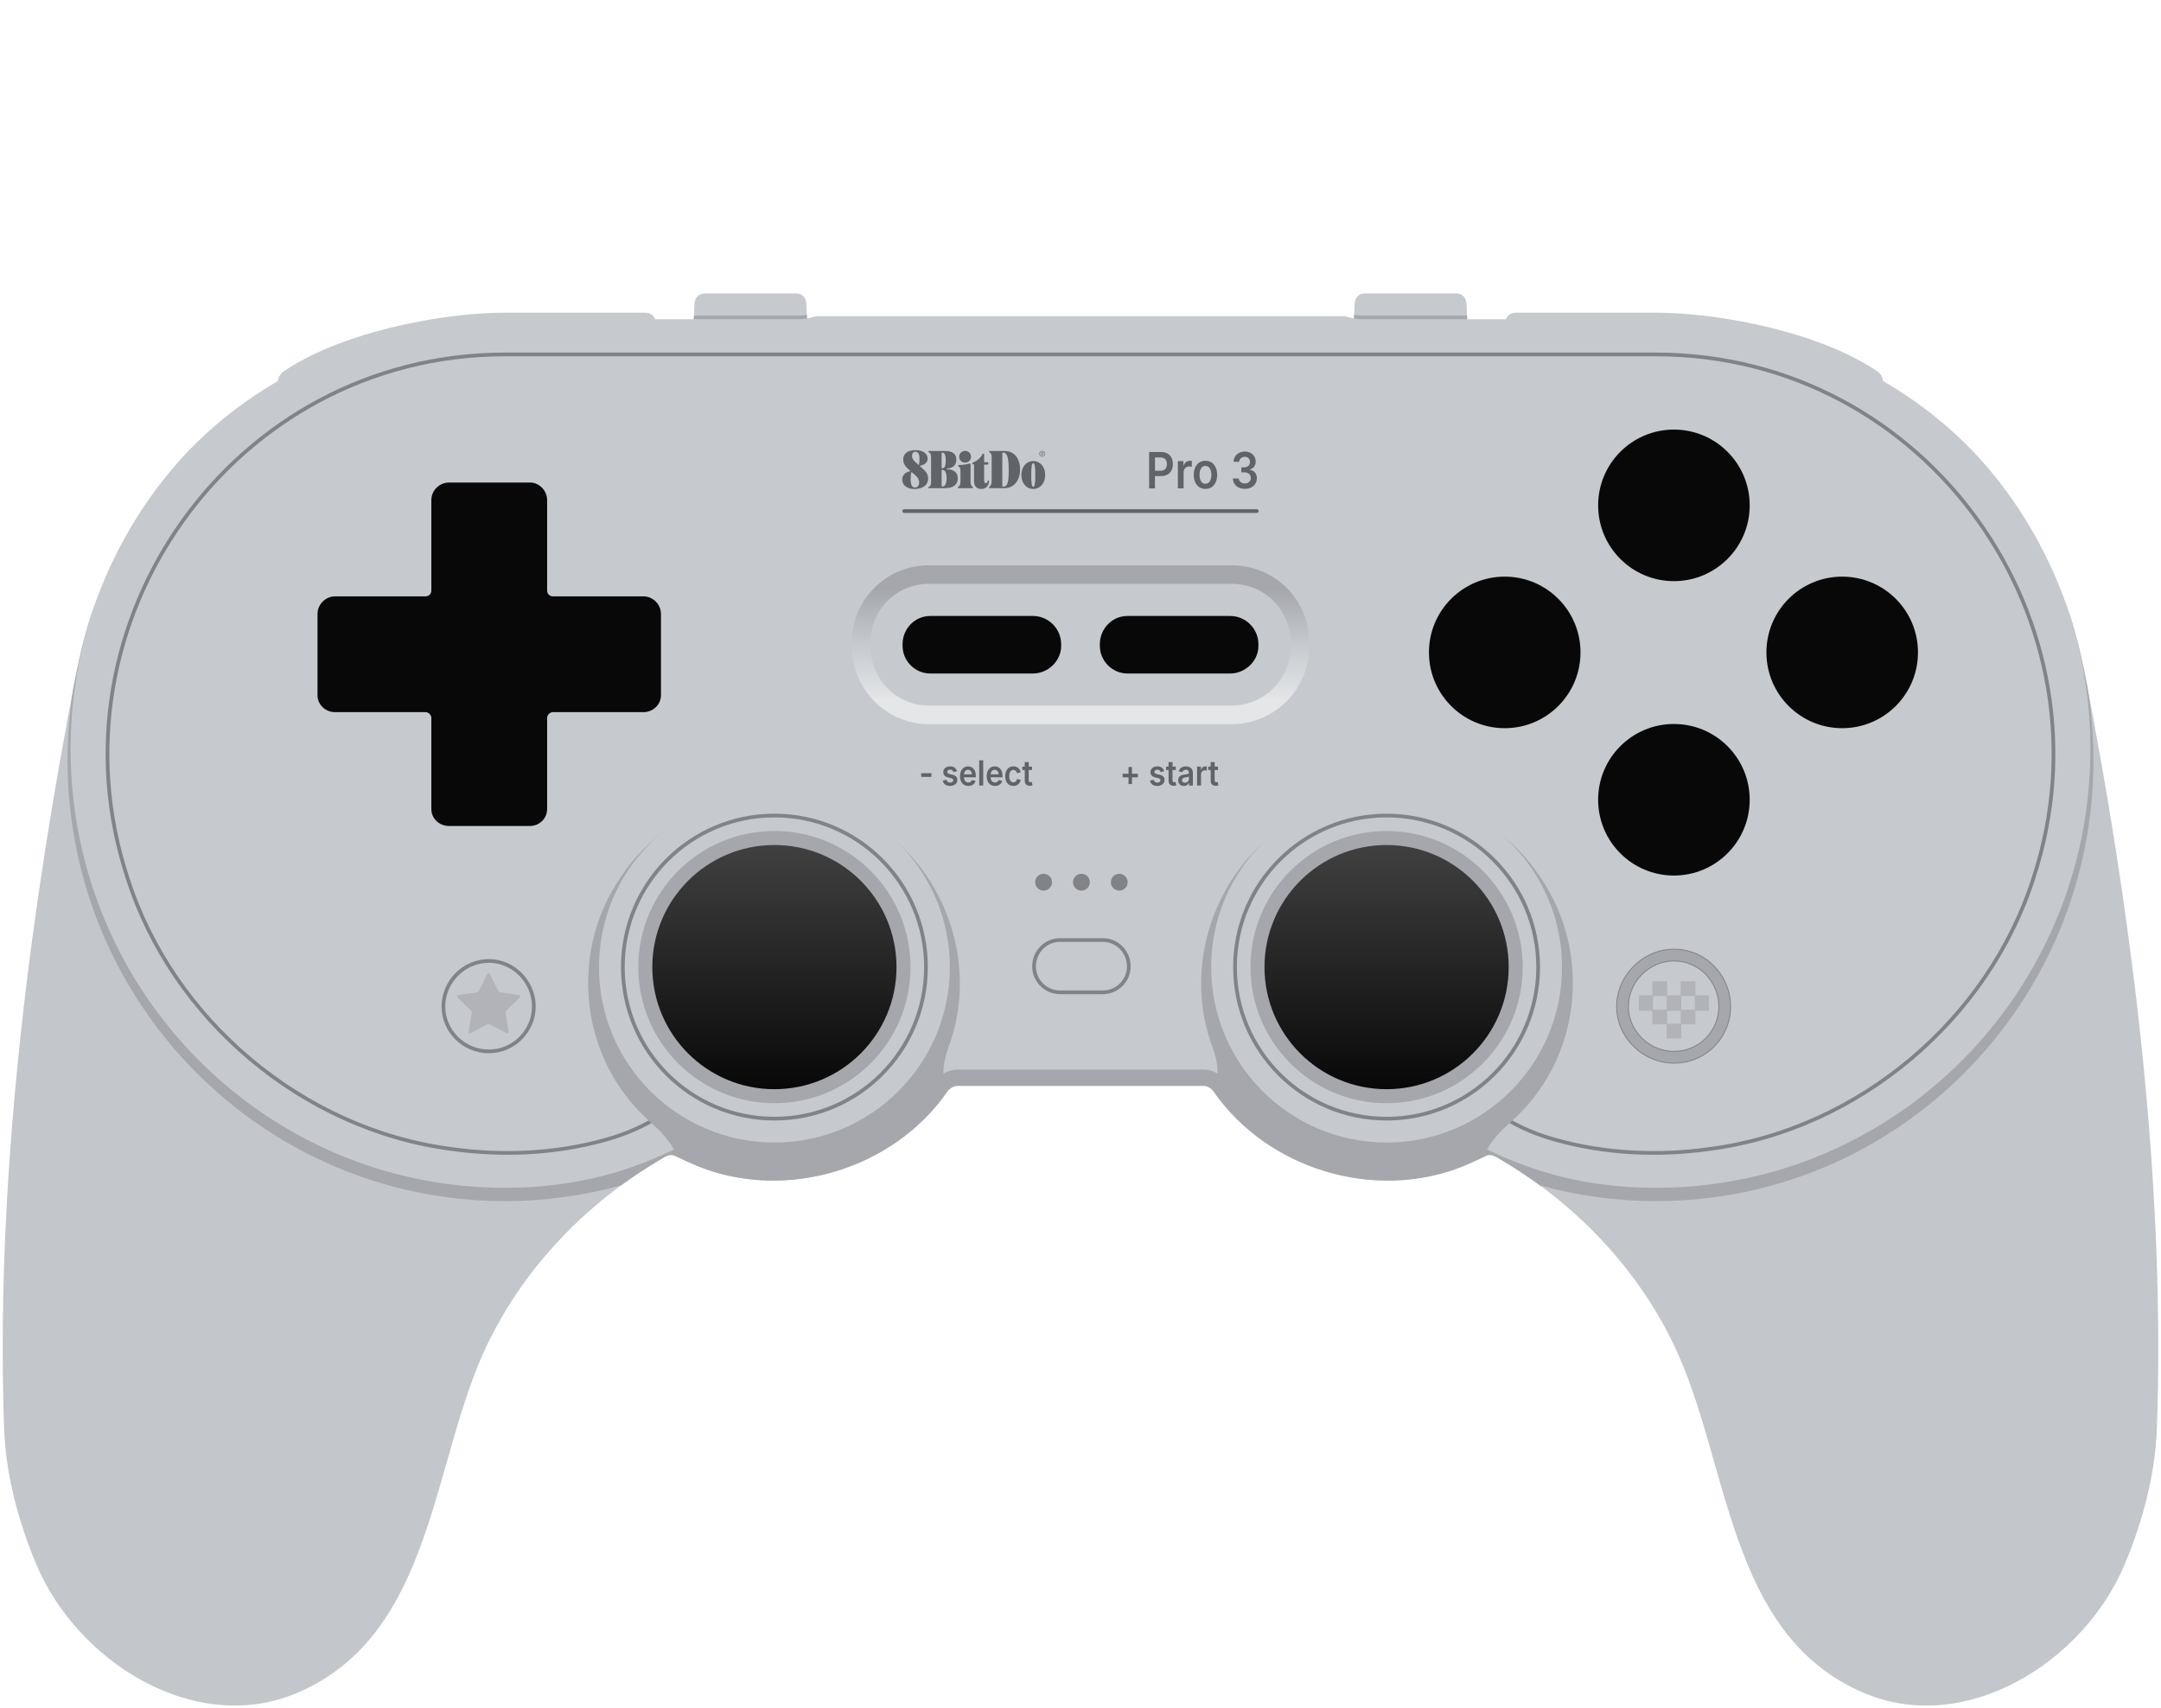
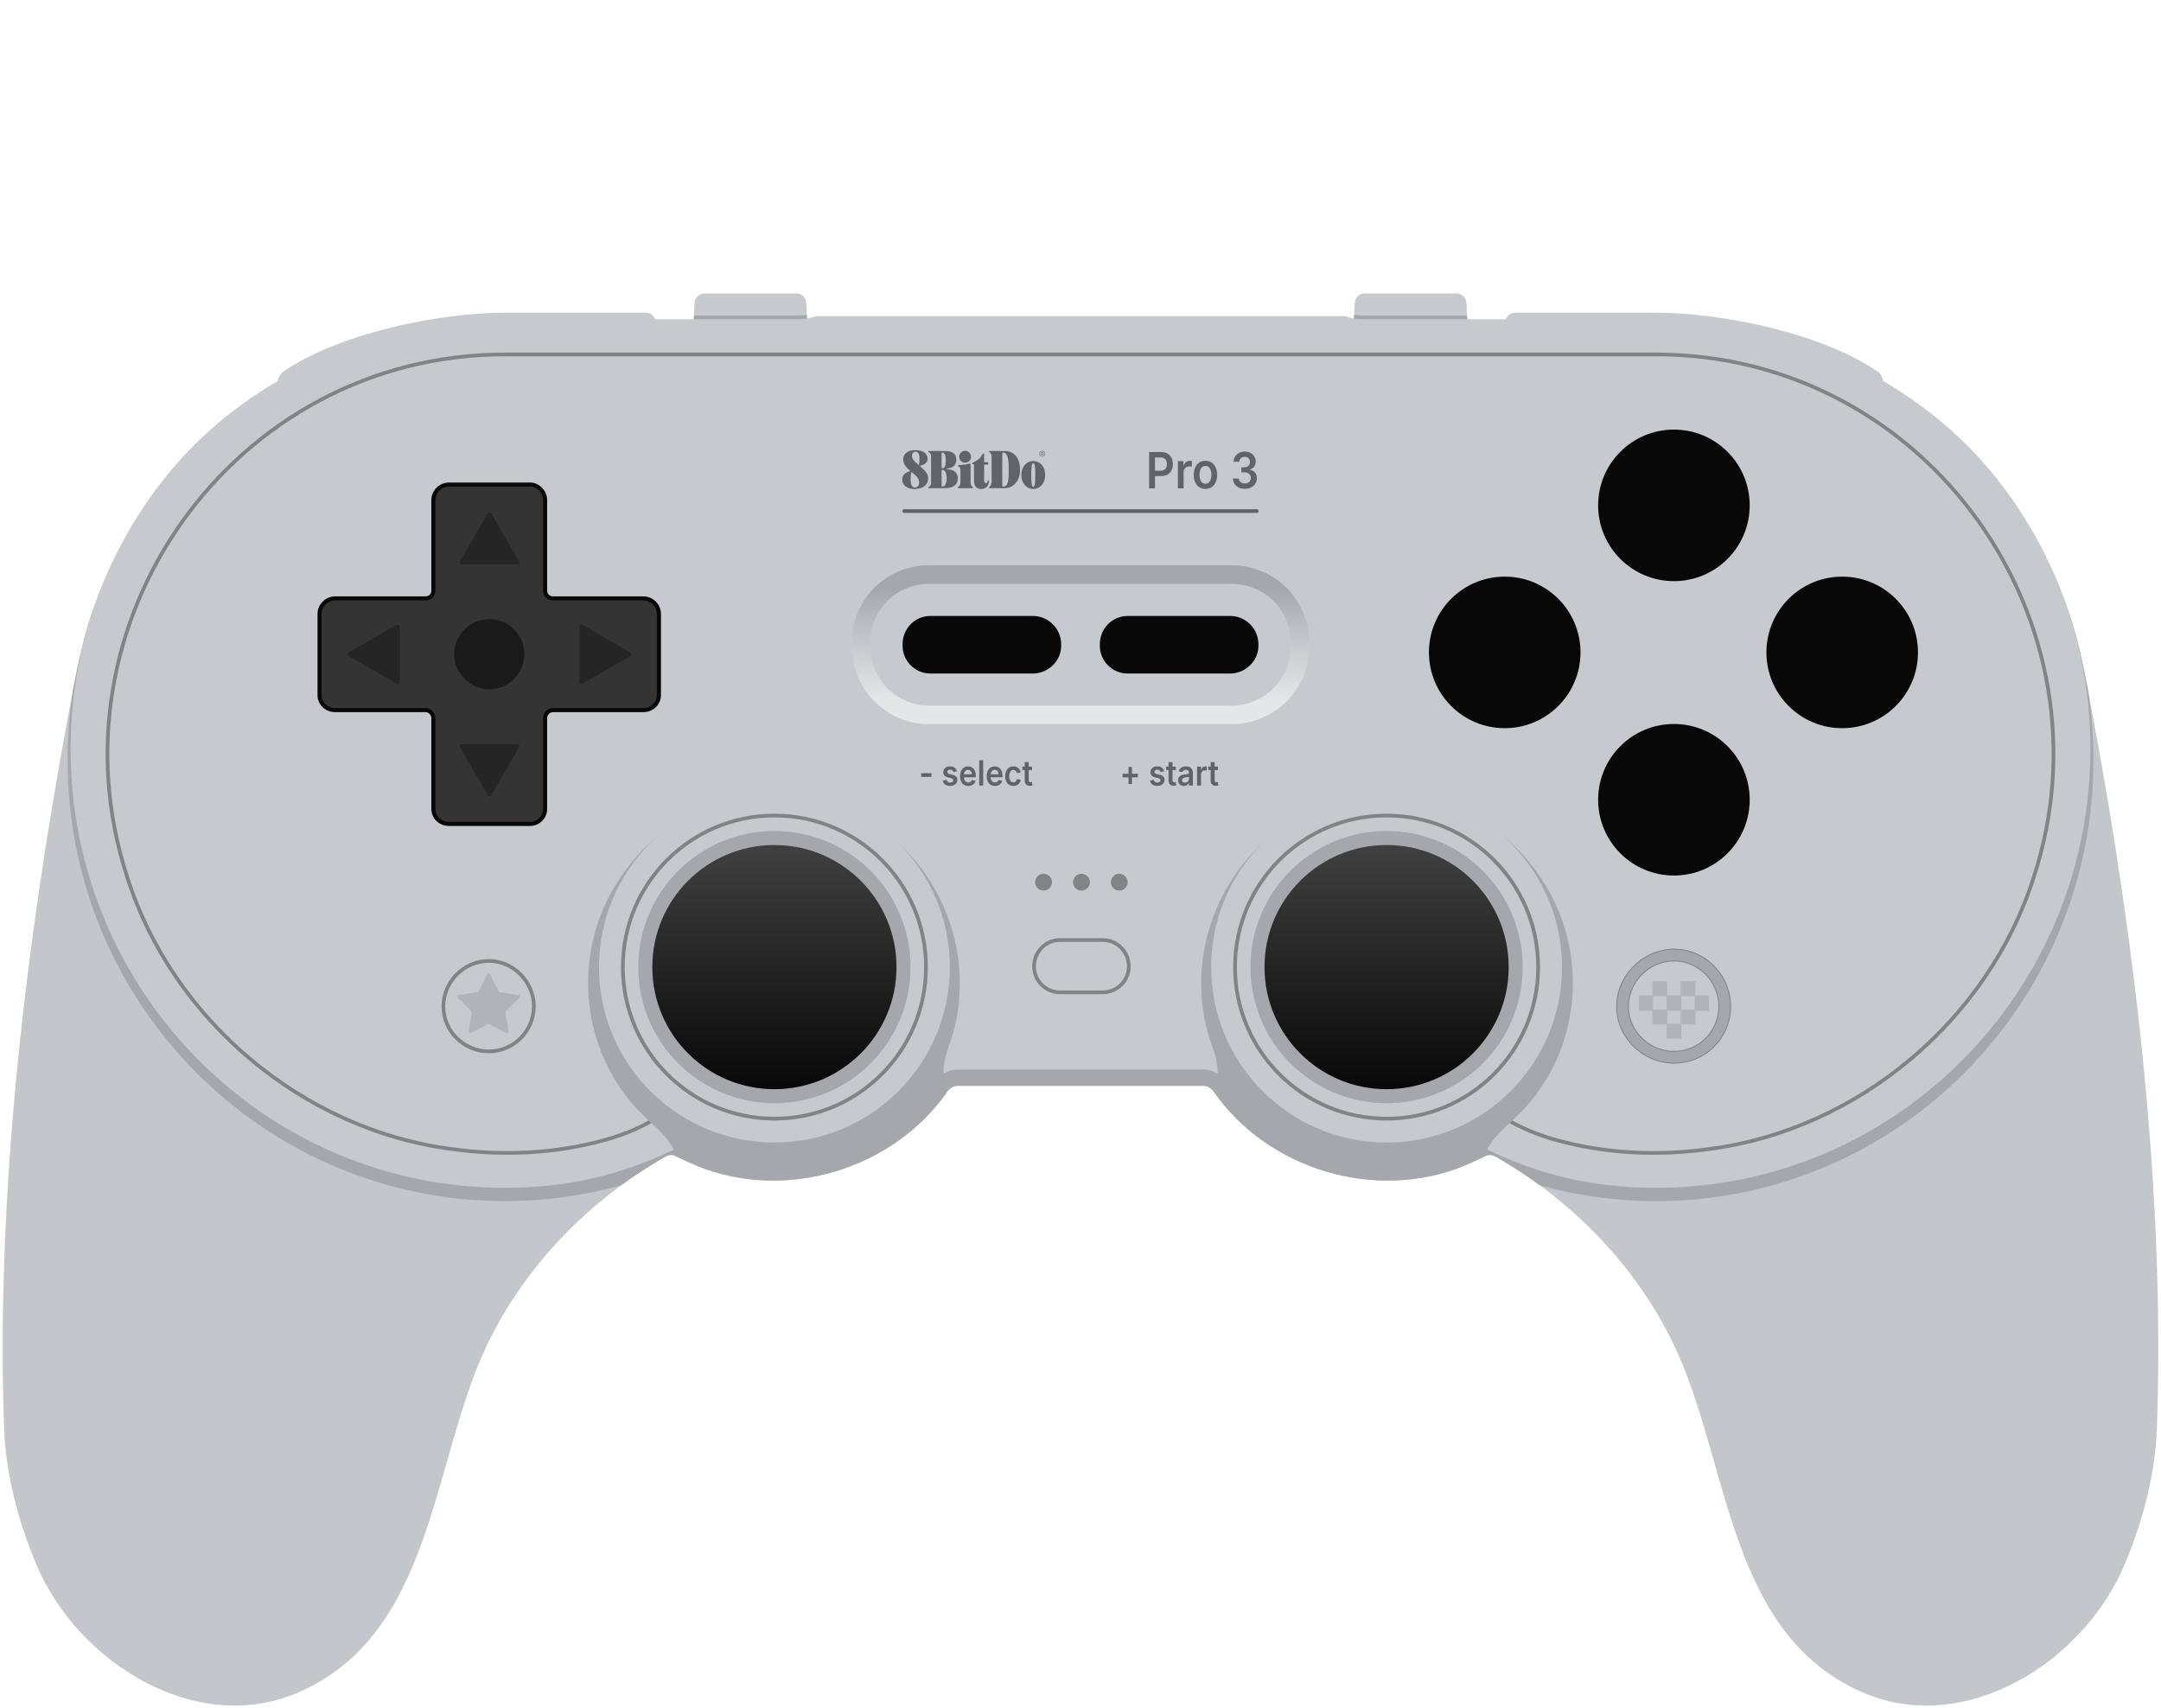
<svg xmlns="http://www.w3.org/2000/svg" xmlns:xlink="http://www.w3.org/1999/xlink" xml:space="preserve" viewBox="0 0 582 460" width="582px" height="460px" version="1.1" style="shape-rendering:geometricPrecision; fill-rule:evenodd; clip-rule:evenodd">
  <defs>
    <style type="text/css">
    .str1 {stroke:#828387}
    .str2 {stroke:#828387;stroke-linejoin:round}
    .str3 {stroke:#828387;stroke-width:0.25;stroke-linejoin:round}
    .str4 {stroke:#606468;stroke-linecap:round}
    .str0 {stroke:#828387;stroke-linecap:round;stroke-linejoin:round}
    .fil2 {fill:none}
    .fil5 {fill:#080808}
+     .fil11 {fill:#343434}
    .fil8 {fill:#606468}
    .fil7 {fill:#828387}
    .fil3 {fill:#A5A7AC}
    .fil6 {fill:#B1B3B8}
    .fil0 {fill:#C6CACE}
    .fil1 {fill:#A5A7AC;fill-opacity:0.1}
+     .fil12 {fill:black;fill-opacity:0.3}
+     .fil13 {fill:black;fill-opacity:0.5}
    .fil10 {fill:url(#id0)}
    .fil4 {fill:url(#id1)}
    .fil9 {fill:url(#id2)}
  </style>
    <linearGradient id="id0" gradientUnits="userSpaceOnUse" x1="373.436" y1="293.349" x2="373.436" y2="227.586">
      <stop offset="0" style="stop-opacity:1; stop-color:#080808" />
      <stop offset="1" style="stop-opacity:1; stop-color:#404040" />
    </linearGradient>
    <linearGradient id="id1" gradientUnits="userSpaceOnUse" x1="291" y1="188.613" x2="291" y2="158.667">
      <stop offset="0" style="stop-opacity:1; stop-color:#E4E6E8" />
      <stop offset="0.5" style="stop-opacity:1; stop-color:#C6CACE" />
      <stop offset="1" style="stop-opacity:1; stop-color:#A5A7AC" />
    </linearGradient>
    <linearGradient id="id2" gradientUnits="userSpaceOnUse" xlink:href="#id0" x1="208.564" y1="293.349" x2="208.564" y2="227.586">
  </linearGradient>
  </defs>
  <g>
    <path class="fil0" d="M507.135 102.604c10.038,5.845 19.185,13.151 26.866,21.822 10.667,12.038 18.622,26.382 23.53,41.426 2.877,8.815 4.6,18.866 6.297,28.003 11.392,61.285 19.278,128.272 17.067,190.723 -0.441,12.459 -3.763,24.99 -8.616,36.62 -11.058,26.493 -43.031,46.564 -70.589,34.632 -36.746,-15.911 -35.761,-62.402 -51.037,-93.953 -10.072,-20.809 -26.838,-38.121 -46.727,-49.71 -1.154,-0.672 -2.37,-1.553 -3.811,-0.829 -1.811,0.911 -3.848,1.808 -5.8,2.651 -23.861,9.777 -53.025,0.994 -67.606,-20.216 -0.191,-0.286 -1.293,-1.325 -2.486,-1.325l-66.446 0c-1.192,0 -2.295,1.039 -2.486,1.325 -14.581,21.21 -43.745,29.993 -67.606,20.216 -1.952,-0.843 -3.989,-1.74 -5.8,-2.651 -1.441,-0.724 -2.657,0.157 -3.811,0.829 -19.889,11.589 -36.655,28.901 -46.727,49.71 -15.276,31.551 -14.291,78.042 -51.037,93.953 -27.558,11.932 -59.531,-8.139 -70.589,-34.632 -4.853,-11.63 -8.175,-24.161 -8.616,-36.62 -2.211,-62.451 5.675,-129.438 17.067,-190.723 1.697,-9.137 3.42,-19.188 6.297,-28.003 4.908,-15.044 12.863,-29.388 23.53,-41.426 7.681,-8.671 16.828,-15.977 26.866,-21.822 0.023,-0.845 0.497,-1.657 1.16,-2.319 14.897,-10.428 41.966,-16.073 60.15,-16.073l37.486 0c1.411,0 2.35,0.65 2.757,1.772l10.446 0c0.405,-1.122 1.351,-1.772 2.761,-1.772 8.109,0 17.081,0 25.191,0 1.229,0 2.104,0.542 2.53,1.57 0.878,-0.175 1.796,-0.43 2.485,-0.627l142.338 0c0.689,0.197 1.608,0.452 2.485,0.627 0.426,-1.028 1.301,-1.571 2.53,-1.571 8.11,0 17.082,0 25.191,0 1.41,0 2.356,0.651 2.761,1.772l10.446 0c0.407,-1.121 1.346,-1.772 2.757,-1.772l37.486 0c18.184,0 45.253,5.646 60.15,16.073 0.663,0.663 1.137,1.475 1.16,2.32z" />
    <path class="fil1" d="M178.074 312.167c-19.889,11.589 -36.655,28.901 -46.727,49.71 -15.276,31.551 -14.291,78.042 -51.037,93.953 -27.558,11.932 -59.531,-8.139 -70.589,-34.632 -4.853,-11.63 -8.175,-24.161 -8.616,-36.62 -2.211,-62.451 5.675,-129.438 17.067,-190.723l0.718 -3.884c-0.461,4.262 -0.696,8.592 -0.696,12.978 0,65.585 52.739,118.754 117.792,118.754 10.835,0 21.326,-1.482 31.291,-4.246 3.475,-2.55 7.081,-3.125 10.797,-5.29zm225.852 0c3.716,2.165 7.322,2.74 10.797,5.29 9.965,2.764 20.456,4.246 31.291,4.246 65.053,0 117.792,-53.169 117.792,-118.754 0,-4.386 -0.235,-8.716 -0.696,-12.978l0.718 3.884c11.392,61.285 19.278,128.272 17.067,190.723 -0.441,12.459 -3.763,24.99 -8.616,36.62 -11.058,26.493 -43.031,46.564 -70.589,34.632 -36.746,-15.911 -35.761,-62.402 -51.037,-93.953 -10.072,-20.809 -26.838,-38.121 -46.727,-49.71z" />
    <path class="fil2 str0" d="M175.058 302.133c-3.893,2.159 -7.798,3.677 -11.98,4.847 -13.38,3.748 -27.672,4.431 -41.591,2.461 -40.1,-5.251 -75.063,-34.953 -87.159,-73.023 -22.535,-68.594 28.501,-140.961 101.741,-140.961l309.862 0c73.24,0 124.276,72.367 101.741,140.961 -12.096,38.07 -47.059,67.772 -87.159,73.023 -13.919,1.97 -28.211,1.287 -41.591,-2.461 -4.182,-1.17 -8.087,-2.688 -11.98,-4.847" />
    <path class="fil3" d="M182.159 311.475l-0.274 -0.137c-1.441,-0.724 -2.657,0.157 -3.811,0.829 -3.716,2.165 -7.322,4.53 -10.797,7.08 -9.965,2.764 -20.456,4.245 -31.291,4.245 -65.053,0 -117.792,-53.169 -117.792,-118.753 0,-6.618 0.537,-13.107 1.569,-19.431 1.264,-6.601 2.706,-13.327 4.706,-19.456 0.442,-1.354 0.908,-2.701 1.398,-4.043 -4.437,12.477 -6.853,25.922 -6.853,39.942 0,65.258 52.378,118.16 116.972,118.16 17.238,0 31.704,-3.619 45.5,-10.308 -1.059,-2.096 -2.933,-4.08 -3.526,-4.728 -0.949,-1.033 -2.154,-1.988 -3.148,-2.982 -18.559,-16.57 -21.707,-44.905 -7.789,-65.452 15.08,-22.867 45.734,-29.495 68.601,-14.251 19.553,12.76 28.004,38.277 19.719,60.15 -0.759,2.151 -1.324,4.494 -1.255,6.81l0.345 -0.197c0.954,-0.507 2.094,-0.89 3.344,-0.89l66.446 0c1.25,0 2.39,0.383 3.344,0.89l0.345 0.197c0.069,-2.316 -0.496,-4.659 -1.255,-6.81 -8.285,-21.873 0.166,-47.39 19.719,-60.15 22.867,-15.244 53.521,-8.616 68.601,14.251 13.918,20.547 10.77,48.882 -7.789,65.452 -0.994,0.994 -2.199,1.949 -3.148,2.982 -0.593,0.648 -2.467,2.632 -3.526,4.728 13.796,6.689 28.262,10.308 45.5,10.308 64.594,0 116.972,-52.902 116.972,-118.16 0,-14.02 -2.416,-27.465 -6.853,-39.942 0.49,1.342 0.956,2.689 1.398,4.043 2,6.129 3.442,12.855 4.706,19.456 1.032,6.324 1.569,12.813 1.569,19.431 0,65.584 -52.739,118.753 -117.792,118.753 -10.835,0 -21.326,-1.481 -31.291,-4.245 -3.475,-2.55 -7.081,-4.915 -10.797,-7.08 -1.154,-0.672 -2.37,-1.553 -3.811,-0.829l-0.274 0.137c-1.74,0.865 -3.673,1.714 -5.526,2.514 -23.8,9.752 -52.872,1.037 -67.492,-20.053l-0.002 0 -0.112 -0.163c-0.191,-0.286 -1.294,-1.325 -2.486,-1.325l-66.446 0c-1.192,0 -2.295,1.039 -2.486,1.325l-0.112 0.163 -0.002 0c-14.62,21.09 -43.692,29.805 -67.492,20.053 -1.853,-0.8 -3.786,-1.649 -5.526,-2.514z" />
    <circle class="fil0" cx="208.564" cy="260.467" r="47.244" />
    <circle class="fil0" cx="373.436" cy="260.467" r="47.244" />
    <circle class="fil2 str1" cx="208.563" cy="260.467" r="40.819" />
    <circle class="fil2 str1" cx="373.436" cy="260.467" r="40.819" />
    <circle class="fil3" cx="208.564" cy="260.467" r="36.66" />
    <circle class="fil3" cx="373.436" cy="260.467" r="36.66" />
    <path class="fil4" d="M331.68 195.03l-81.525 0c-11.5,0 -20.728,-9.441 -20.728,-20.893l0 -1.16c0,-11.489 9.239,-20.727 20.728,-20.727l81.525 0c11.535,0 20.893,9.146 20.893,20.727l0 1.16c0,11.57 -9.321,20.893 -20.893,20.893zm-81.525 -5.001l81.525 0c8.81,0 15.892,-7.082 15.892,-15.892l0 -1.16c0,-8.846 -7.095,-15.727 -15.892,-15.727l-81.525 0c-8.728,0 -15.727,6.999 -15.727,15.727l0 1.16c0,8.716 6.963,15.892 15.727,15.892z" />
    <path class="fil5" d="M148.911 160.614l24.358 0c1.294,0 2.482,0.538 3.342,1.399 0.86,0.859 1.399,2.048 1.399,3.342l0 21.872c0,1.294 -0.537,2.436 -1.397,3.256 -0.862,0.824 -2.053,1.319 -3.344,1.319l-24.358 0c-0.414,0 -0.79,0.186 -1.069,0.464 -0.302,0.302 -0.487,0.703 -0.487,1.092l0 24.524c0,1.279 -0.524,2.406 -1.336,3.218 -0.845,0.845 -2.015,1.357 -3.239,1.357l-21.873 0c-1.291,0 -2.482,-0.495 -3.344,-1.319 -0.86,-0.82 -1.396,-1.962 -1.396,-3.256l0 -24.524c0,-0.389 -0.186,-0.79 -0.488,-1.092 -0.278,-0.278 -0.654,-0.464 -1.069,-0.464l-24.357 0c-1.292,0 -2.483,-0.495 -3.345,-1.319 -0.859,-0.82 -1.396,-1.962 -1.396,-3.256l0 -21.872c0,-1.294 0.538,-2.483 1.398,-3.342 0.86,-0.861 2.048,-1.399 3.343,-1.399l24.357 0c0.445,0 0.837,-0.169 1.111,-0.442 0.277,-0.277 0.446,-0.67 0.446,-1.114l0 -24.358c0,-1.294 0.538,-2.482 1.398,-3.342 0.86,-0.86 2.048,-1.399 3.342,-1.399l21.873 0c1.228,0 2.391,0.555 3.234,1.44 0.815,0.854 1.341,2.025 1.341,3.301l0 24.358c0,0.444 0.169,0.835 0.444,1.11 0.275,0.275 0.668,0.446 1.112,0.446z" />
    <path class="fil5" d="M250.52 181.392c-4.073,0.004 -7.439,-3.366 -7.439,-7.438l0 -0.463c0,-4.128 3.269,-7.593 7.439,-7.593l27.676 0.003c4.155,-0.008 7.594,3.435 7.594,7.589l0 0.464c0,4.094 -3.543,7.439 -7.594,7.439l-27.676 -0.001z" />
    <path class="fil5" d="M303.649 181.392c-4.073,0.004 -7.439,-3.366 -7.439,-7.437l0 -0.464c0,-4.128 3.269,-7.593 7.439,-7.593l27.676 0.003c4.155,-0.008 7.594,3.435 7.594,7.59l0 0.463c0,4.094 -3.544,7.439 -7.594,7.439l-27.676 -0.001z" />
    <circle class="fil5" cx="405.251" cy="175.711" r="20.409" />
    <circle class="fil5" cx="450.819" cy="136.108" r="20.409" />
    <circle class="fil5" cx="450.819" cy="215.397" r="20.409" />
    <circle class="fil5" cx="496.139" cy="175.711" r="20.409" />
    <path class="fil2 str2" d="M143.774 271.072c0,-6.628 -5.468,-12.262 -12.096,-12.262 -6.794,0 -12.262,5.634 -12.262,12.262 0,6.629 5.468,12.096 12.262,12.096 6.628,0 12.096,-5.467 12.096,-12.096z" />
    <path class="fil6" d="M131.935 262.293l2.254 4.539c0.114,0.23 0.317,0.377 0.571,0.414l5.013 0.741c0.146,0.021 0.26,0.118 0.306,0.258 0.046,0.141 0.01,0.286 -0.095,0.389l-3.621 3.547c-0.184,0.18 -0.261,0.417 -0.218,0.67l0.845 4.997c0.025,0.147 -0.032,0.285 -0.151,0.372 -0.12,0.087 -0.269,0.097 -0.4,0.029l-4.491 -2.348c-0.228,-0.119 -0.478,-0.119 -0.706,0l-4.491 2.348c-0.131,0.068 -0.28,0.058 -0.4,-0.029 -0.12,-0.087 -0.176,-0.225 -0.151,-0.372l0.845 -4.997c0.043,-0.253 -0.034,-0.49 -0.218,-0.67l-3.621 -3.547c-0.106,-0.103 -0.141,-0.248 -0.095,-0.389 0.045,-0.14 0.16,-0.237 0.306,-0.258l5.013 -0.741c0.254,-0.037 0.457,-0.184 0.571,-0.414l2.253 -4.539c0.066,-0.133 0.193,-0.212 0.341,-0.212 0.148,0 0.275,0.079 0.34,0.212z" />
    <path class="fil7" d="M301.439 235.333c1.252,0 2.267,1.015 2.267,2.268 0,1.252 -1.015,2.267 -2.267,2.267 -1.253,0 -2.268,-1.015 -2.268,-2.267 0,-1.253 1.015,-2.268 2.268,-2.268zm-10.191 0c1.253,0 2.268,1.015 2.268,2.268 0,1.252 -1.015,2.267 -2.268,2.267 -1.252,0 -2.267,-1.015 -2.267,-2.267 0,-1.253 1.015,-2.268 2.267,-2.268zm-10.19 0c1.252,0 2.268,1.015 2.268,2.268 0,1.252 -1.016,2.267 -2.268,2.267 -1.253,0 -2.268,-1.015 -2.268,-2.267 0,-1.253 1.015,-2.268 2.268,-2.268z" />
    <path class="fil2 str2" d="M285.449 253.177l11.599 0c3.811,0 6.96,3.148 6.96,7.125 0,3.811 -3.149,6.959 -6.96,6.959l-11.599 0c-3.811,0 -6.96,-3.148 -6.96,-6.959 0,-3.977 3.149,-7.125 6.96,-7.125z" />
    <path class="fil3 str3" d="M466.082 271.094c0,-8.351 -6.681,-15.45 -15.241,-15.45 -8.351,0 -15.449,7.099 -15.449,15.45 0,8.351 7.098,15.239 15.449,15.239 8.56,0 15.241,-6.888 15.241,-15.239zm-3.167 -0.022c0,-6.628 -5.302,-12.262 -12.096,-12.262 -6.628,0 -12.262,5.634 -12.262,12.262 0,6.629 5.634,12.096 12.262,12.096 6.794,0 12.096,-5.467 12.096,-12.096z" />
    <path class="fil6" d="M448.996 268.09l3.646 0 0 -3.811 3.977 0 0 3.811 3.645 0 0 4.142 -3.645 0 0 3.646 -3.811 0 0 3.811 -3.977 0 0 -3.811 -3.811 0 0 -3.646 -3.646 0 0 -4.142 3.646 0 0 -3.811 3.976 0 0 3.811zm3.812 0.166l0 3.645 3.645 0 0 -3.645 -3.645 0zm-7.622 0l0 3.645 3.645 0 0 -3.645 -3.645 0zm7.456 3.976l-3.646 0 0 3.48 3.646 0 0 -3.48z" />
    <g>
      <path class="fil8" d="M249.967 128.882c0,1.517 -1.16,2.819 -3.722,2.819 -1.948,0 -3.254,-1.013 -3.254,-2.546 0,-1.055 0.65,-1.916 2.062,-2.221 0.084,-0.026 0.105,-0.121 0.043,-0.173l-0.247 -0.215c-0.798,-0.698 -1.591,-1.496 -1.591,-2.756 0,-1.57 1.092,-2.557 3.339,-2.557 1.947,0 3.228,0.903 3.228,2.294 0,0.961 -0.719,1.643 -1.979,1.89 -0.084,0.026 -0.1,0.11 -0.042,0.168l0.519 0.462c0.987,0.887 1.643,1.601 1.643,2.835l0.001 0zm-2.42 1.134c0,-0.615 -0.226,-1.318 -1.003,-1.995l-0.96 -0.84c-0.042,-0.047 -0.121,-0.036 -0.147,0.042 -0.142,0.509 -0.184,1.129 -0.184,1.948 0,1.328 0.383,2.136 1.097,2.136 0.693,0 1.191,-0.519 1.191,-1.286l0.006 -0.005zm-1.921 -7.218c0,0.666 0.288,1.118 1.133,1.863l0.588 0.52c0.058,0.058 0.111,0.026 0.142,-0.042 0.121,-0.457 0.147,-0.929 0.147,-1.591 0,-1.202 -0.341,-1.89 -1.092,-1.89 -0.562,0 -0.918,0.415 -0.918,1.139l0 0.001zm12.319 6.005c0,1.779 -1.191,2.682 -3.569,2.682l-4.194 0c-0.121,0 -0.215,-0.063 -0.215,-0.131 0,-0.068 0.042,-0.141 0.121,-0.184 0.341,-0.173 0.671,-0.377 0.671,-1.306l0 -6.788c0,-0.929 -0.33,-1.129 -0.672,-1.302 -0.072,-0.025 -0.12,-0.092 -0.121,-0.168 0,-0.079 0.1,-0.147 0.216,-0.147l4.367 0c1.99,0 3.008,0.793 3.008,2.336 0,1.486 -0.877,2.263 -2.504,2.415 -0.063,0 -0.089,0.047 -0.089,0.089 0,0.042 0.026,0.084 0.089,0.084 1.727,0.016 2.892,0.835 2.892,2.42l0 0zm-4.351 -6.677l0 3.8c0,0.126 0.058,0.195 0.205,0.195 0.63,0 0.918,-0.741 0.918,-2.137 0,-1.218 -0.273,-2.079 -0.877,-2.079 -0.162,0 -0.246,0.09 -0.246,0.215l0 0.006zm1.344 6.688c0,-1.518 -0.426,-2.268 -1.16,-2.268 -0.126,0 -0.184,0.063 -0.184,0.189l0 4.068c0,0.131 0.068,0.231 0.247,0.231 0.756,0 1.097,-0.987 1.097,-2.22l0 0zm7.102 2.462c0,0.11 -0.1,0.204 -0.21,0.204l-3.669 0c-0.111,0 -0.216,-0.079 -0.216,-0.162l0 -0.027c0,-0.068 0.043,-0.141 0.111,-0.173 0.404,-0.194 0.614,-0.582 0.614,-1.317l0 -3.092c0,-0.614 -0.184,-0.945 -0.509,-1.071 -0.084,-0.037 -0.147,-0.105 -0.147,-0.189l0 -0.026c0,-0.106 0.089,-0.174 0.215,-0.174 0.877,-0.015 1.932,-0.141 2.851,-0.399 0.173,-0.057 0.315,0.058 0.315,0.231l0 4.725c0,0.792 0.23,1.134 0.546,1.302 0.057,0.047 0.099,0.105 0.099,0.173l0 -0.005zm-3.711 -8.247c0,-0.887 0.687,-1.601 1.59,-1.601 0.903,0 1.596,0.714 1.596,1.601 0,0.876 -0.693,1.575 -1.596,1.575 -0.903,0 -1.59,-0.699 -1.59,-1.575l0 0zm8.036 6.588c-0.068,1.281 -0.866,2.078 -2.073,2.078 -1.365,0 -1.969,-0.876 -1.969,-2.057l0 -4.583 -0.273 0c-0.11,0 -0.209,-0.105 -0.209,-0.205l0 -0.057c0,-0.069 0.042,-0.148 0.125,-0.174 1.118,-0.467 2.221,-1.344 2.641,-2.315 0.026,-0.089 0.1,-0.131 0.168,-0.131l0.068 0c0.121,0 0.204,0.105 0.204,0.215l0 2.105 0.903 0c0.121,0 0.216,0.1 0.216,0.215l0 0.21c0,0.121 -0.1,0.215 -0.216,0.215l-0.903 0 0 4.258c0,0.441 0.174,0.73 0.478,0.73 0.273,0 0.415,-0.184 0.468,-0.525 0.015,-0.121 0.104,-0.205 0.204,-0.205 0.1,0 0.19,0.1 0.168,0.226l0 0zm8.357 -3.192c0,3.407 -2.063,5.06 -4.142,5.06l-4.026 0c-0.11,0 -0.215,-0.078 -0.215,-0.147l0 -0.015c0,-0.069 0.047,-0.126 0.105,-0.168 0.383,-0.247 0.63,-0.861 0.63,-1.58l0 -6.42c0,-0.898 -0.247,-1.181 -0.63,-1.386 -0.058,-0.042 -0.105,-0.1 -0.105,-0.168 0,-0.079 0.105,-0.147 0.215,-0.147l3.984 0c2.562,0 4.184,1.947 4.184,4.971l0 0zm-4.556 -4.53c-0.131,0 -0.231,0.089 -0.231,0.215l0 8.709c0,0.131 0.042,0.247 0.215,0.247 1.176,0 1.517,-0.972 1.517,-4.368 0,-3.407 -0.383,-4.803 -1.507,-4.803l0.006 0zm4.907 6.031c0,-2.231 1.386,-3.753 3.208,-3.753 1.821,0 3.212,1.517 3.212,3.753 0,2.231 -1.391,3.764 -3.212,3.764 -1.822,0 -3.208,-1.533 -3.208,-3.764l0 0zm3.754 0c0,-2.378 -0.189,-3.191 -0.546,-3.191 -0.357,0 -0.546,0.813 -0.546,3.191 0,2.378 0.189,3.192 0.546,3.192 0.357,0 0.546,-0.814 0.546,-3.192l0 0zm1.868 -6.504c0.442,0 0.798,0.357 0.798,0.793 0,0.441 -0.356,0.798 -0.798,0.798 -0.439,0 -0.795,-0.357 -0.795,-0.795 0,-0.44 0.356,-0.796 0.795,-0.796l0 0zm-0.666 0.793c0,0.373 0.299,0.677 0.666,0.677 0.363,0 0.667,-0.309 0.667,-0.677 0,-0.362 -0.299,-0.672 -0.667,-0.672 -0.362,0 -0.666,0.31 -0.666,0.672l0 0zm0.84 0.131c0,0.005 0.005,0.016 0.015,0.037l0.142 0.247c0.016,0.026 0,0.057 -0.037,0.057l-0.047 0c-0.021,0 -0.036,-0.005 -0.047,-0.042l-0.152 -0.267c-0.006,-0.016 -0.021,-0.021 -0.037,-0.021l-0.147 0c-0.005,0 -0.021,0.005 -0.021,0.021l0 0.267c0,0.022 -0.016,0.042 -0.037,0.042l-0.047 0c-0.021,0 -0.037,-0.02 -0.037,-0.042l0 -0.855c0,-0.021 0.016,-0.037 0.037,-0.037l0.299 0c0.168,0 0.299,0.131 0.299,0.299 0,0.105 -0.058,0.194 -0.147,0.252 -0.021,0.021 -0.036,0.026 -0.036,0.042l0 0zm0.063 -0.294c0,-0.105 -0.079,-0.173 -0.184,-0.173l-0.194 0c-0.006,0 -0.021,0.005 -0.021,0.016l0 0.32c0,0.005 0.015,0.015 0.021,0.015l0.194 0.001c0.105,0 0.184,-0.069 0.184,-0.173l0 -0.006zm0 0l0 0 0 0z" />
    </g>
    <path class="fil8" d="M309.48 131.532l1.576 0 0 -3.308 1.695 0c2.037,0 3.13,-1.353 3.13,-3.24 0,-1.873 -1.075,-3.24 -3.106,-3.24l-3.295 0 0 9.788zm1.576 -4.746l0 -3.577 1.475 0c1.21,0 1.738,0.726 1.738,1.775 0,1.051 -0.528,1.802 -1.726,1.802l-1.487 0zm6.171 4.746l1.54 0 0 -4.321c0,-0.927 0.632,-1.584 1.491,-1.584 0.273,0 0.598,0.047 0.727,0.085l0 -1.575c-0.149,-0.02 -0.392,-0.038 -0.563,-0.038 -0.758,0 -1.397,0.48 -1.633,1.324l-0.071 0 0 -1.232 -1.491 0 0 7.341zm7.42 0.148c1.925,0 3.164,-1.522 3.164,-3.783 0,-2.285 -1.239,-3.8 -3.164,-3.8 -1.926,0 -3.153,1.515 -3.153,3.8 0,2.261 1.227,3.783 3.153,3.783zm0 -1.385c-1.069,0 -1.589,-1.065 -1.589,-2.404 0,-1.352 0.52,-2.409 1.589,-2.409 1.074,0 1.6,1.057 1.6,2.409 0,1.339 -0.526,2.404 -1.6,2.404zm10.61 1.371c1.881,0 3.245,-1.189 3.245,-2.839 0,-1.226 -0.679,-2.113 -1.908,-2.303l0 -0.079c0.952,-0.237 1.593,-1.022 1.593,-2.131 0,-1.49 -1.142,-2.705 -2.9,-2.705 -1.712,0 -3.037,1.13 -3.067,2.766l1.521 0c0.025,-0.832 0.715,-1.34 1.534,-1.34 0.828,0 1.372,0.553 1.372,1.384 0,0.868 -0.633,1.441 -1.55,1.441l-0.782 0 0 1.354 0.782 0c1.117,0 1.78,0.625 1.78,1.519 0,0.876 -0.675,1.468 -1.62,1.468 -0.895,0 -1.588,-0.513 -1.629,-1.316l-1.592 0c0.04,1.65 1.368,2.781 3.221,2.781z" />
    <line class="fil2 str4" x1="243.526" y1="137.646" x2="338.474" y2="137.646" />
    <path class="fil8" d="M250.85 208.254l-2.754 0 0 0.982 2.754 0 0 -0.982zm5.01 3.423c1.159,0 1.973,-0.666 1.973,-1.634 0,-0.717 -0.415,-1.173 -1.286,-1.379l-0.781 -0.182c-0.469,-0.114 -0.652,-0.301 -0.652,-0.599 0,-0.347 0.343,-0.594 0.795,-0.594 0.493,0 0.757,0.284 0.864,0.639l0.952 -0.209c-0.183,-0.79 -0.788,-1.315 -1.827,-1.315 -1.102,0 -1.854,0.606 -1.854,1.552 0,0.75 0.424,1.221 1.291,1.43l0.785 0.188c0.418,0.1 0.619,0.287 0.619,0.584 0,0.347 -0.333,0.612 -0.858,0.612 -0.522,0 -0.842,-0.242 -0.965,-0.749l-0.998 0.211c0.159,0.926 0.887,1.445 1.942,1.445zm4.92 -0.002c1.023,0 1.74,-0.544 1.962,-1.371l-0.984 -0.225c-0.143,0.435 -0.497,0.664 -0.966,0.664 -0.686,0 -1.15,-0.485 -1.179,-1.395l3.199 0 0 -0.372c0,-1.787 -0.979,-2.572 -2.102,-2.572 -1.314,0 -2.158,1.078 -2.158,2.643 0,1.599 0.844,2.628 2.228,2.628zm-1.167 -3.131c0.05,-0.68 0.444,-1.208 1.1,-1.208 0.638,0 0.996,0.478 1.058,1.208l-2.158 0zm5.182 -3.779l-1.069 0 0 6.809 1.069 0 0 -6.809zm3.169 6.91c1.023,0 1.74,-0.544 1.962,-1.371l-0.984 -0.225c-0.143,0.435 -0.497,0.664 -0.966,0.664 -0.686,0 -1.151,-0.485 -1.179,-1.395l3.199 0 0 -0.372c0,-1.787 -0.98,-2.572 -2.103,-2.572 -1.313,0 -2.157,1.078 -2.157,2.643 0,1.599 0.844,2.628 2.228,2.628zm-1.167 -3.131c0.05,-0.68 0.444,-1.208 1.099,-1.208 0.639,0 0.997,0.478 1.058,1.208l-2.157 0zm6.112 3.133c1.031,0 1.796,-0.62 1.994,-1.638l-0.999 -0.234c-0.111,0.553 -0.461,0.909 -0.987,0.909 -0.745,0 -1.114,-0.727 -1.114,-1.673 0,-0.954 0.369,-1.676 1.114,-1.676 0.518,0 0.859,0.342 0.974,0.873l1 -0.233c-0.199,-0.996 -0.959,-1.603 -1.982,-1.603 -1.341,0 -2.193,1.054 -2.193,2.644 0,1.572 0.852,2.631 2.193,2.631zm5.032 -5.208l-0.888 0 0 -1.214 -1.069 0 0 1.214 -0.653 0 0 0.932 0.653 0 0 2.829c0,0.904 0.489,1.408 1.368,1.408 0.228,0 0.482,-0.031 0.716,-0.109l-0.168 -0.92c-0.103,0.026 -0.292,0.059 -0.39,0.059 -0.326,0 -0.457,-0.168 -0.457,-0.537l0 -2.73 0.888 0 0 -0.932zm25.992 4.701l0.927 0 0 -1.812 1.603 0 0 -0.973 -1.603 0 0 -1.808 -0.927 0 0 1.808 -1.598 0 0 0.973 1.598 0 0 1.812zm7.727 0.507c1.16,0 1.974,-0.666 1.974,-1.634 0,-0.717 -0.416,-1.173 -1.288,-1.379l-0.78 -0.182c-0.469,-0.114 -0.652,-0.301 -0.652,-0.599 0,-0.347 0.343,-0.594 0.795,-0.594 0.493,0 0.757,0.284 0.863,0.639l0.953 -0.209c-0.183,-0.79 -0.788,-1.315 -1.827,-1.315 -1.102,0 -1.854,0.606 -1.854,1.552 0,0.75 0.424,1.221 1.291,1.43l0.785 0.188c0.418,0.1 0.619,0.287 0.619,0.584 0,0.347 -0.333,0.612 -0.858,0.612 -0.522,0 -0.842,-0.242 -0.965,-0.749l-0.999 0.211c0.161,0.926 0.887,1.445 1.943,1.445zm5.011 -5.208l-0.887 0 0 -1.214 -1.069 0 0 1.214 -0.653 0 0 0.932 0.653 0 0 2.829c0,0.904 0.489,1.408 1.368,1.408 0.227,0 0.481,-0.031 0.716,-0.109l-0.168 -0.92c-0.103,0.026 -0.293,0.059 -0.391,0.059 -0.325,0 -0.456,-0.168 -0.456,-0.537l0 -2.73 0.887 0 0 -0.932zm2.174 5.208c0.715,0 1.151,-0.37 1.353,-0.806l0.041 0 0 0.703 1.026 0 0 -3.412c0,-1.361 -1.011,-1.758 -1.877,-1.758 -0.922,0 -1.678,0.433 -1.949,1.334l0.989 0.223c0.113,-0.338 0.43,-0.644 0.965,-0.644 0.523,0 0.802,0.293 0.802,0.79l0 0.024c0,0.351 -0.336,0.365 -1.137,0.461 -0.888,0.105 -1.751,0.397 -1.751,1.548 0,1.004 0.661,1.537 1.538,1.537zm0.275 -0.879c-0.452,0 -0.777,-0.228 -0.777,-0.67 0,-0.467 0.362,-0.663 0.843,-0.736 0.277,-0.042 0.875,-0.123 1.018,-0.253l0 0.603c0,0.568 -0.424,1.056 -1.084,1.056zm3.275 0.776l1.069 0 0 -3.005c0,-0.645 0.439,-1.102 1.036,-1.102 0.19,0 0.416,0.033 0.505,0.059l0 -1.096c-0.103,-0.014 -0.272,-0.026 -0.391,-0.026 -0.526,0 -0.97,0.333 -1.134,0.921l-0.049 0 0 -0.857 -1.036 0 0 5.106zm5.62 -5.105l-0.887 0 0 -1.214 -1.07 0 0 1.214 -0.653 0 0 0.932 0.653 0 0 2.829c0,0.904 0.49,1.408 1.369,1.408 0.227,0 0.481,-0.031 0.716,-0.109l-0.169 -0.92c-0.102,0.026 -0.292,0.059 -0.39,0.059 -0.325,0 -0.456,-0.168 -0.456,-0.537l0 -2.73 0.887 0 0 -0.932z" />
    <circle class="fil9" cx="208.564" cy="260.467" r="32.882" />
    <circle class="fil10" cx="373.436" cy="260.467" r="32.882" />
    <path class="fil0" d="M217.346 85.782l-0.172 -3.775c-0.088,-1.937 -1.112,-2.983 -2.817,-2.983 -8.11,0 -16.249,0 -24.358,0 -1.861,0 -2.912,1.131 -2.983,2.983l-0.152 3.977 28.825 0c0.476,0 1.056,-0.083 1.657,-0.202z" />
    <path class="fil3" d="M186.902 84.983l28.787 0c0.451,0 1.022,-0.086 1.611,-0.209l0.046 1.008c-0.601,0.119 -1.181,0.202 -1.657,0.202l-28.825 0 0.038 -1.001z" />
    <path class="fil0" d="M364.654 85.782l0.172 -3.775c0.088,-1.937 1.112,-2.983 2.817,-2.983 8.11,0 16.249,0 24.358,0 1.861,0 2.912,1.131 2.983,2.983l0.152 3.977 -28.825 0c-0.476,0 -1.056,-0.083 -1.657,-0.202z" />
    <path class="fil3" d="M395.098 84.983l-28.787 0c-0.451,0 -1.022,-0.086 -1.611,-0.209l-0.046 1.008c0.601,0.119 1.181,0.202 1.657,0.202l28.825 0 -0.038 -1.001z" />
+     <path class="fil11" d="M173.269 161.709l-24.358 0c-1.492,0 -2.652,-1.159 -2.652,-2.651l0 -24.358c0,-1.989 -1.656,-3.646 -3.479,-3.646l-21.873 0c-1.988,0 -3.645,1.657 -3.645,3.646l0 24.358c0,1.492 -1.16,2.651 -2.652,2.651l-24.357 0c-1.989,0 -3.646,1.657 -3.646,3.646l0 21.872c0,1.989 1.657,3.48 3.646,3.48l24.357 0c1.492,0 2.652,1.326 2.652,2.651l0 24.524c0,1.988 1.657,3.48 3.645,3.48l21.873 0c1.823,0 3.479,-1.492 3.479,-3.48l0 -24.524c0,-1.325 1.16,-2.651 2.652,-2.651l24.358 0c1.989,0 3.646,-1.491 3.646,-3.48l0 -21.872c0,-1.989 -1.657,-3.646 -3.646,-3.646z" />
+     <path class="fil12" d="M156.861 168.27l12.935 7.466c0.081,0.046 0.151,0.114 0.2,0.2 0.149,0.26 0.06,0.595 -0.2,0.745l-12.885 7.438c-0.09,0.064 -0.202,0.104 -0.322,0.104 -0.301,0 -0.548,-0.247 -0.548,-0.548l0 -14.933c0.003,-0.093 0.026,-0.186 0.076,-0.272 0.149,-0.26 0.484,-0.35 0.744,-0.2zm-17.079 32.956l-7.466 12.935c-0.046,0.081 -0.114,0.15 -0.201,0.2 -0.26,0.149 -0.595,0.06 -0.744,-0.2l-7.438 -12.886c-0.065,-0.089 -0.104,-0.202 -0.104,-0.321 0,-0.301 0.247,-0.549 0.548,-0.549l14.933 0c0.093,0.004 0.186,0.027 0.272,0.077 0.26,0.149 0.349,0.484 0.2,0.744zm-45.891 -25.49l12.935 -7.466c0.26,-0.15 0.595,-0.06 0.744,0.2 0.049,0.086 0.073,0.179 0.073,0.272l0.003 14.933c0,0.301 -0.247,0.548 -0.548,0.548 -0.12,0 -0.232,-0.04 -0.322,-0.104l-12.885 -7.438c-0.26,-0.15 -0.35,-0.485 -0.2,-0.745 0.049,-0.086 0.119,-0.154 0.2,-0.2zm38.425 -37.48l7.466 12.935c0.149,0.26 0.06,0.595 -0.2,0.743 -0.086,0.05 -0.179,0.073 -0.272,0.073l-14.933 0.004c-0.301,0 -0.548,-0.247 -0.548,-0.549 0,-0.119 0.039,-0.232 0.104,-0.321l7.438 -12.885c0.149,-0.26 0.484,-0.35 0.744,-0.201 0.087,0.05 0.155,0.12 0.201,0.201z" />
+     <path class="fil13" d="M141.21 176.139c0,-5.18 -4.201,-9.38 -9.38,-9.38 -5.179,0 -9.518,4.2 -9.518,9.38 0,5.179 4.339,9.518 9.518,9.518 5.179,0 9.38,-4.339 9.38,-9.518z" />
  </g>
</svg>
